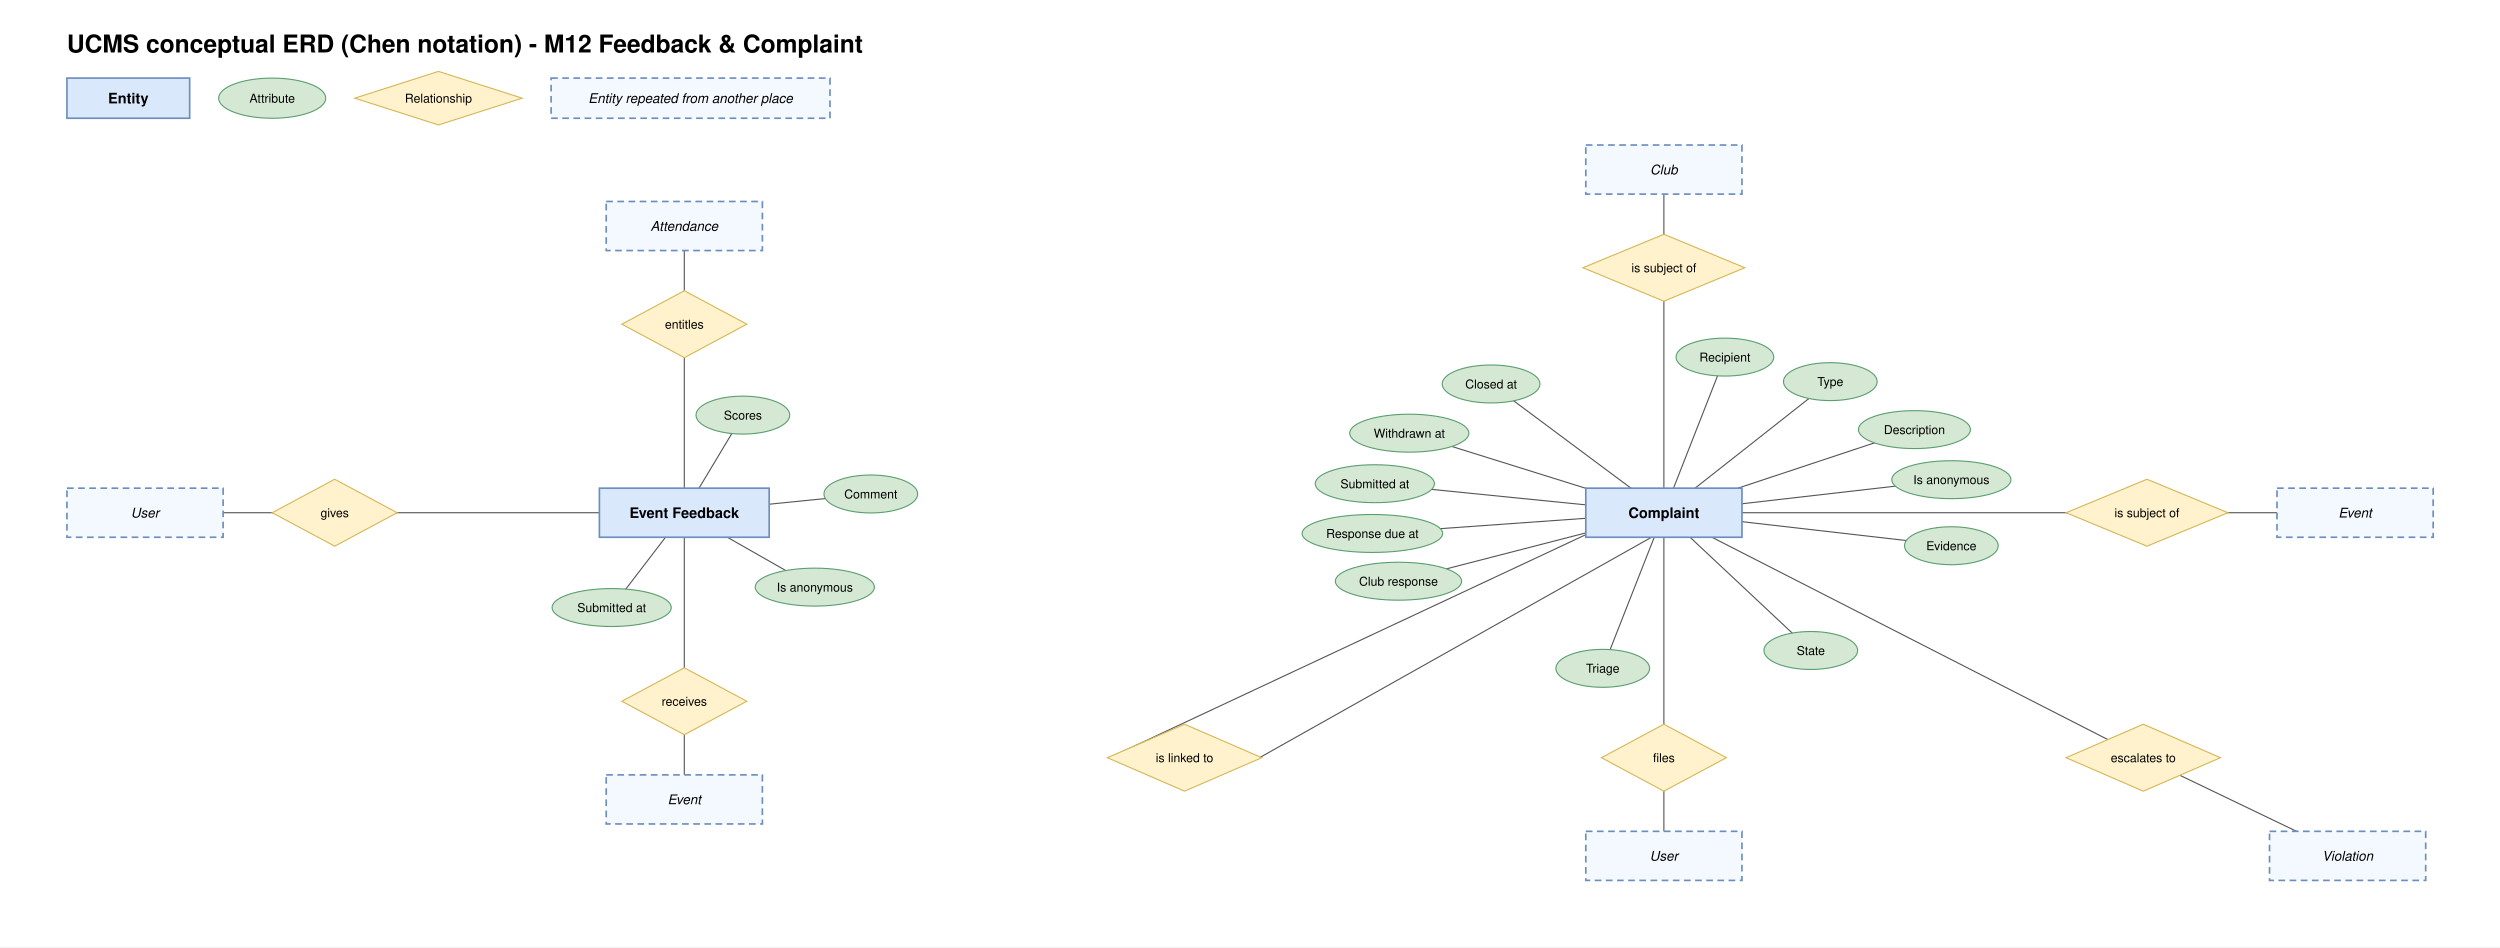
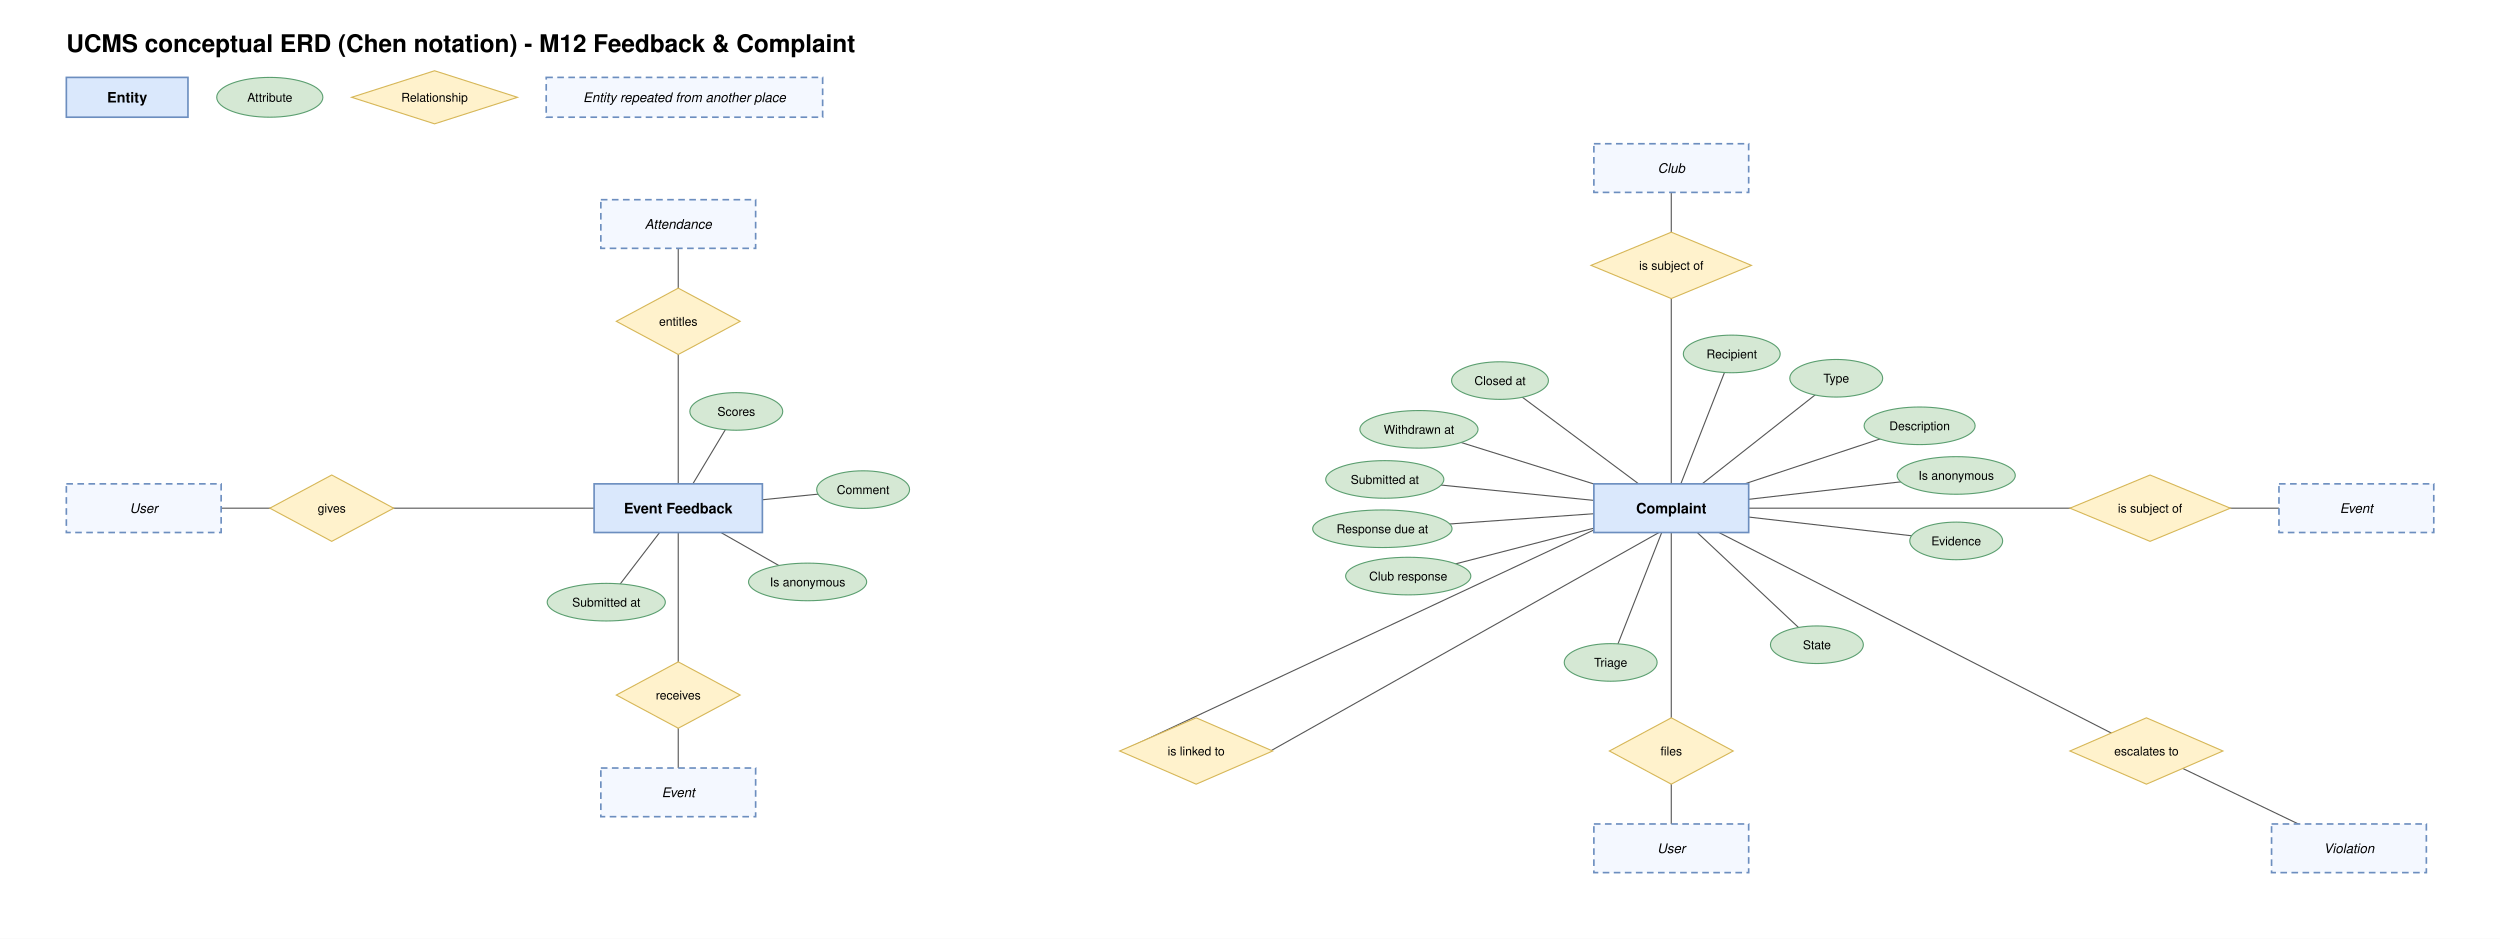
- <svg xmlns="http://www.w3.org/2000/svg" viewBox="0 0 2241 849" width="2241" height="849" font-family="Helvetica, Arial, sans-serif">
+ <svg xmlns="http://www.w3.org/2000/svg" viewBox="0 0 2261 849" width="2261" height="849" font-family="Helvetica, Arial, sans-serif">
  <rect width="100%" height="100%" fill="#ffffff" />
  <line x1="613.4" y1="459.6" x2="665.9" y2="372.1" stroke="#555555" />
  <line x1="613.4" y1="459.6" x2="780.6" y2="442.8" stroke="#555555" />
  <line x1="613.4" y1="459.6" x2="730.4" y2="526.3" stroke="#555555" />
  <line x1="613.4" y1="459.6" x2="548.3" y2="544.6" stroke="#555555" />
  <line x1="613.4" y1="459.6" x2="613.4" y2="628.6" stroke="#555555" />
  <line x1="613.4" y1="628.6" x2="613.4" y2="716.6" stroke="#555555" />
  <line x1="613.4" y1="459.6" x2="613.4" y2="290.6" stroke="#555555" />
  <line x1="613.4" y1="290.6" x2="613.4" y2="202.6" stroke="#555555" />
  <line x1="613.4" y1="459.6" x2="300.0" y2="459.6" stroke="#555555" />
  <line x1="300.0" y1="459.6" x2="130.0" y2="459.6" stroke="#555555" />
-   <line x1="1491.5" y1="459.6" x2="1546.2" y2="320.1" stroke="#555555" />
-   <line x1="1491.5" y1="459.6" x2="1640.7" y2="342.1" stroke="#555555" />
-   <line x1="1491.5" y1="459.6" x2="1716.1" y2="385.1" stroke="#555555" />
-   <line x1="1491.5" y1="459.6" x2="1749.2" y2="430.0" stroke="#555555" />
-   <line x1="1491.5" y1="459.6" x2="1749.2" y2="489.2" stroke="#555555" />
-   <line x1="1491.5" y1="459.6" x2="1623.2" y2="583.1" stroke="#555555" />
-   <line x1="1491.5" y1="459.6" x2="1436.7" y2="599.1" stroke="#555555" />
-   <line x1="1491.5" y1="459.6" x2="1253.6" y2="521.0" stroke="#555555" />
-   <line x1="1491.5" y1="459.6" x2="1230.2" y2="478.2" stroke="#555555" />
-   <line x1="1491.5" y1="459.6" x2="1232.4" y2="433.6" stroke="#555555" />
-   <line x1="1491.5" y1="459.6" x2="1263.3" y2="388.3" stroke="#555555" />
-   <line x1="1491.5" y1="459.6" x2="1336.6" y2="344.2" stroke="#555555" />
-   <line x1="1491.5" y1="459.6" x2="1491.5" y2="679.2" stroke="#555555" />
-   <line x1="1491.5" y1="679.2" x2="1491.5" y2="767.2" stroke="#555555" />
-   <line x1="1491.5" y1="459.6" x2="1491.5" y2="240.0" stroke="#555555" />
-   <line x1="1491.5" y1="240.0" x2="1491.5" y2="152.0" stroke="#555555" />
-   <line x1="1491.5" y1="459.6" x2="1924.5" y2="459.6" stroke="#555555" />
-   <line x1="1924.5" y1="459.6" x2="2111.1" y2="459.6" stroke="#555555" />
-   <line x1="1491.5" y1="459.6" x2="1921.2" y2="679.2" stroke="#555555" />
-   <line x1="1921.2" y1="679.2" x2="2104.4" y2="767.2" stroke="#555555" />
-   <line x1="1463.5" y1="459.6" x2="994.6" y2="679.2" stroke="#555555" />
-   <line x1="1519.5" y1="459.6" x2="1129.0" y2="679.2" stroke="#555555" />
+   <line x1="1511.5" y1="459.6" x2="1566.2" y2="320.1" stroke="#555555" />
+   <line x1="1511.5" y1="459.6" x2="1660.7" y2="342.1" stroke="#555555" />
+   <line x1="1511.5" y1="459.6" x2="1736.1" y2="385.1" stroke="#555555" />
+   <line x1="1511.5" y1="459.6" x2="1769.2" y2="430.0" stroke="#555555" />
+   <line x1="1511.5" y1="459.6" x2="1769.2" y2="489.2" stroke="#555555" />
+   <line x1="1511.5" y1="459.6" x2="1643.2" y2="583.1" stroke="#555555" />
+   <line x1="1511.5" y1="459.6" x2="1456.7" y2="599.1" stroke="#555555" />
+   <line x1="1511.5" y1="459.6" x2="1273.6" y2="521.0" stroke="#555555" />
+   <line x1="1511.5" y1="459.6" x2="1250.2" y2="478.2" stroke="#555555" />
+   <line x1="1511.5" y1="459.6" x2="1252.4" y2="433.6" stroke="#555555" />
+   <line x1="1511.5" y1="459.6" x2="1283.3" y2="388.3" stroke="#555555" />
+   <line x1="1511.5" y1="459.6" x2="1356.6" y2="344.2" stroke="#555555" />
+   <line x1="1511.5" y1="459.6" x2="1511.5" y2="679.2" stroke="#555555" />
+   <line x1="1511.5" y1="679.2" x2="1511.5" y2="767.2" stroke="#555555" />
+   <line x1="1511.5" y1="459.6" x2="1511.5" y2="240.0" stroke="#555555" />
+   <line x1="1511.5" y1="240.0" x2="1511.5" y2="152.0" stroke="#555555" />
+   <line x1="1511.5" y1="459.6" x2="1944.5" y2="459.6" stroke="#555555" />
+   <line x1="1944.5" y1="459.6" x2="2131.1" y2="459.6" stroke="#555555" />
+   <line x1="1511.5" y1="459.6" x2="1941.2" y2="679.2" stroke="#555555" />
+   <line x1="1941.2" y1="679.2" x2="2124.4" y2="767.2" stroke="#555555" />
+   <line x1="1483.5" y1="459.6" x2="1014.6" y2="679.2" stroke="#555555" />
+   <line x1="1539.5" y1="459.6" x2="1149.0" y2="679.2" stroke="#555555" />
  <text x="60" y="47" font-size="22" font-weight="bold">UCMS conceptual ERD (Chen notation) - M12 Feedback &amp; Complaint</text>
  <rect x="60.0" y="70.0" width="110.0" height="36.0" fill="#dae8fc" stroke="#6c8ebf" stroke-width="1.5" />
  <text x="115.0" y="92.7" font-size="13" font-weight="bold" text-anchor="middle">Entity</text>
  <ellipse cx="244.0" cy="88.0" rx="48.0" ry="18.0" fill="#d5e8d4" stroke="#5a9e6f" />
  <text x="244.0" y="92.0" font-size="11" font-weight="normal" text-anchor="middle">Attribute</text>
  <polygon points="318.0,88.0 393.0,64.0 468.0,88.0 393.0,112.0" fill="#fff2cc" stroke="#d6b656" />
  <text x="393.0" y="92.0" font-size="11" font-weight="normal" text-anchor="middle">Relationship</text>
  <rect x="494.0" y="70.0" width="250.0" height="36.0" fill="#f4f8ff" stroke="#6c8ebf" stroke-width="1.5" stroke-dasharray="6 4" />
  <text x="619.0" y="92.3" font-size="12" font-weight="normal" text-anchor="middle" font-style="italic">Entity repeated from another place</text>
  <rect x="537.3" y="437.6" width="152.2" height="44.0" fill="#dae8fc" stroke="#6c8ebf" stroke-width="1.5" />
  <text x="613.4" y="464.3" font-size="13" font-weight="bold" text-anchor="middle">Event Feedback</text>
  <ellipse cx="665.9" cy="372.1" rx="42.0" ry="17.0" fill="#d5e8d4" stroke="#5a9e6f" />
  <text x="665.9" y="376.1" font-size="11" font-weight="normal" text-anchor="middle">Scores</text>
  <ellipse cx="780.6" cy="442.8" rx="42.0" ry="17.0" fill="#d5e8d4" stroke="#5a9e6f" />
  <text x="780.6" y="446.8" font-size="11" font-weight="normal" text-anchor="middle">Comment</text>
  <ellipse cx="730.4" cy="526.3" rx="53.4" ry="17.0" fill="#d5e8d4" stroke="#5a9e6f" />
  <text x="730.4" y="530.3" font-size="11" font-weight="normal" text-anchor="middle">Is anonymous</text>
  <ellipse cx="548.3" cy="544.6" rx="53.4" ry="17.0" fill="#d5e8d4" stroke="#5a9e6f" />
  <text x="548.3" y="548.6" font-size="11" font-weight="normal" text-anchor="middle">Submitted at</text>
  <polygon points="557.4,628.6 613.4,598.6 669.4,628.6 613.4,658.6" fill="#fff2cc" stroke="#d6b656" />
  <text x="613.4" y="632.6" font-size="11" font-weight="normal" text-anchor="middle">receives</text>
  <rect x="543.4" y="694.6" width="140.0" height="44.0" fill="#f4f8ff" stroke="#6c8ebf" stroke-width="1.5" stroke-dasharray="6 4" />
  <text x="613.4" y="720.9" font-size="12" font-weight="normal" text-anchor="middle" font-style="italic">Event</text>
  <polygon points="557.4,290.6 613.4,260.6 669.4,290.6 613.4,320.6" fill="#fff2cc" stroke="#d6b656" />
  <text x="613.4" y="294.6" font-size="11" font-weight="normal" text-anchor="middle">entitles</text>
  <rect x="543.4" y="180.6" width="140.0" height="44.0" fill="#f4f8ff" stroke="#6c8ebf" stroke-width="1.5" stroke-dasharray="6 4" />
  <text x="613.4" y="206.9" font-size="12" font-weight="normal" text-anchor="middle" font-style="italic">Attendance</text>
  <polygon points="244.0,459.6 300.0,429.6 356.0,459.6 300.0,489.6" fill="#fff2cc" stroke="#d6b656" />
  <text x="300.0" y="463.6" font-size="11" font-weight="normal" text-anchor="middle">gives</text>
  <rect x="60.0" y="437.6" width="140.0" height="44.0" fill="#f4f8ff" stroke="#6c8ebf" stroke-width="1.5" stroke-dasharray="6 4" />
  <text x="130.0" y="463.9" font-size="12" font-weight="normal" text-anchor="middle" font-style="italic">User</text>
-   <rect x="1421.5" y="437.6" width="140.0" height="44.0" fill="#dae8fc" stroke="#6c8ebf" stroke-width="1.5" />
-   <text x="1491.5" y="464.3" font-size="13" font-weight="bold" text-anchor="middle">Complaint</text>
-   <ellipse cx="1546.2" cy="320.1" rx="43.8" ry="17.0" fill="#d5e8d4" stroke="#5a9e6f" />
-   <text x="1546.2" y="324.1" font-size="11" font-weight="normal" text-anchor="middle">Recipient</text>
-   <ellipse cx="1640.7" cy="342.1" rx="42.0" ry="17.0" fill="#d5e8d4" stroke="#5a9e6f" />
-   <text x="1640.7" y="346.0" font-size="11" font-weight="normal" text-anchor="middle">Type</text>
-   <ellipse cx="1716.1" cy="385.1" rx="50.2" ry="17.0" fill="#d5e8d4" stroke="#5a9e6f" />
-   <text x="1716.1" y="389.1" font-size="11" font-weight="normal" text-anchor="middle">Description</text>
-   <ellipse cx="1749.2" cy="430.0" rx="53.4" ry="17.0" fill="#d5e8d4" stroke="#5a9e6f" />
-   <text x="1749.2" y="433.9" font-size="11" font-weight="normal" text-anchor="middle">Is anonymous</text>
-   <ellipse cx="1749.2" cy="489.2" rx="42.0" ry="17.0" fill="#d5e8d4" stroke="#5a9e6f" />
-   <text x="1749.2" y="493.2" font-size="11" font-weight="normal" text-anchor="middle">Evidence</text>
-   <ellipse cx="1623.2" cy="583.1" rx="42.0" ry="17.0" fill="#d5e8d4" stroke="#5a9e6f" />
-   <text x="1623.2" y="587.1" font-size="11" font-weight="normal" text-anchor="middle">State</text>
-   <ellipse cx="1436.7" cy="599.1" rx="42.0" ry="17.0" fill="#d5e8d4" stroke="#5a9e6f" />
-   <text x="1436.7" y="603.0" font-size="11" font-weight="normal" text-anchor="middle">Triage</text>
-   <ellipse cx="1253.6" cy="521.0" rx="56.6" ry="17.0" fill="#d5e8d4" stroke="#5a9e6f" />
-   <text x="1253.6" y="525.0" font-size="11" font-weight="normal" text-anchor="middle">Club response</text>
-   <ellipse cx="1230.2" cy="478.2" rx="63.0" ry="17.0" fill="#d5e8d4" stroke="#5a9e6f" />
-   <text x="1230.2" y="482.2" font-size="11" font-weight="normal" text-anchor="middle">Response due at</text>
-   <ellipse cx="1232.4" cy="433.6" rx="53.4" ry="17.0" fill="#d5e8d4" stroke="#5a9e6f" />
-   <text x="1232.4" y="437.6" font-size="11" font-weight="normal" text-anchor="middle">Submitted at</text>
-   <ellipse cx="1263.3" cy="388.3" rx="53.4" ry="17.0" fill="#d5e8d4" stroke="#5a9e6f" />
-   <text x="1263.3" y="392.3" font-size="11" font-weight="normal" text-anchor="middle">Withdrawn at</text>
-   <ellipse cx="1336.6" cy="344.2" rx="43.8" ry="17.0" fill="#d5e8d4" stroke="#5a9e6f" />
-   <text x="1336.6" y="348.2" font-size="11" font-weight="normal" text-anchor="middle">Closed at</text>
-   <polygon points="1435.5,679.2 1491.5,649.2 1547.5,679.2 1491.5,709.2" fill="#fff2cc" stroke="#d6b656" />
-   <text x="1491.5" y="683.2" font-size="11" font-weight="normal" text-anchor="middle">files</text>
-   <rect x="1421.5" y="745.2" width="140.0" height="44.0" fill="#f4f8ff" stroke="#6c8ebf" stroke-width="1.5" stroke-dasharray="6 4" />
-   <text x="1491.5" y="771.5" font-size="12" font-weight="normal" text-anchor="middle" font-style="italic">User</text>
-   <polygon points="1418.9,240.0 1491.5,210.0 1564.0,240.0 1491.5,270.0" fill="#fff2cc" stroke="#d6b656" />
-   <text x="1491.5" y="244.0" font-size="11" font-weight="normal" text-anchor="middle">is subject of</text>
-   <rect x="1421.5" y="130.0" width="140.0" height="44.0" fill="#f4f8ff" stroke="#6c8ebf" stroke-width="1.5" stroke-dasharray="6 4" />
-   <text x="1491.5" y="156.3" font-size="12" font-weight="normal" text-anchor="middle" font-style="italic">Club</text>
-   <polygon points="1852.0,459.6 1924.5,429.6 1997.1,459.6 1924.5,489.6" fill="#fff2cc" stroke="#d6b656" />
-   <text x="1924.5" y="463.6" font-size="11" font-weight="normal" text-anchor="middle">is subject of</text>
-   <rect x="2041.1" y="437.6" width="140.0" height="44.0" fill="#f4f8ff" stroke="#6c8ebf" stroke-width="1.5" stroke-dasharray="6 4" />
-   <text x="2111.1" y="463.9" font-size="12" font-weight="normal" text-anchor="middle" font-style="italic">Event</text>
-   <polygon points="1852.0,679.2 1921.2,649.2 1990.4,679.2 1921.2,709.2" fill="#fff2cc" stroke="#d6b656" />
-   <text x="1921.2" y="683.2" font-size="11" font-weight="normal" text-anchor="middle">escalates to</text>
-   <rect x="2034.4" y="745.2" width="140.0" height="44.0" fill="#f4f8ff" stroke="#6c8ebf" stroke-width="1.5" stroke-dasharray="6 4" />
-   <text x="2104.4" y="771.5" font-size="12" font-weight="normal" text-anchor="middle" font-style="italic">Violation</text>
-   <polygon points="992.6,679.2 1061.8,649.2 1131.0,679.2 1061.8,709.2" fill="#fff2cc" stroke="#d6b656" />
-   <text x="1061.8" y="683.2" font-size="11" font-weight="normal" text-anchor="middle">is linked to</text>
+   <rect x="1441.5" y="437.6" width="140.0" height="44.0" fill="#dae8fc" stroke="#6c8ebf" stroke-width="1.5" />
+   <text x="1511.5" y="464.3" font-size="13" font-weight="bold" text-anchor="middle">Complaint</text>
+   <ellipse cx="1566.2" cy="320.1" rx="43.8" ry="17.0" fill="#d5e8d4" stroke="#5a9e6f" />
+   <text x="1566.2" y="324.1" font-size="11" font-weight="normal" text-anchor="middle">Recipient</text>
+   <ellipse cx="1660.7" cy="342.1" rx="42.0" ry="17.0" fill="#d5e8d4" stroke="#5a9e6f" />
+   <text x="1660.7" y="346.0" font-size="11" font-weight="normal" text-anchor="middle">Type</text>
+   <ellipse cx="1736.1" cy="385.1" rx="50.2" ry="17.0" fill="#d5e8d4" stroke="#5a9e6f" />
+   <text x="1736.1" y="389.1" font-size="11" font-weight="normal" text-anchor="middle">Description</text>
+   <ellipse cx="1769.2" cy="430.0" rx="53.4" ry="17.0" fill="#d5e8d4" stroke="#5a9e6f" />
+   <text x="1769.2" y="433.9" font-size="11" font-weight="normal" text-anchor="middle">Is anonymous</text>
+   <ellipse cx="1769.2" cy="489.2" rx="42.0" ry="17.0" fill="#d5e8d4" stroke="#5a9e6f" />
+   <text x="1769.2" y="493.2" font-size="11" font-weight="normal" text-anchor="middle">Evidence</text>
+   <ellipse cx="1643.2" cy="583.1" rx="42.0" ry="17.0" fill="#d5e8d4" stroke="#5a9e6f" />
+   <text x="1643.2" y="587.1" font-size="11" font-weight="normal" text-anchor="middle">State</text>
+   <ellipse cx="1456.7" cy="599.1" rx="42.0" ry="17.0" fill="#d5e8d4" stroke="#5a9e6f" />
+   <text x="1456.7" y="603.0" font-size="11" font-weight="normal" text-anchor="middle">Triage</text>
+   <ellipse cx="1273.6" cy="521.0" rx="56.6" ry="17.0" fill="#d5e8d4" stroke="#5a9e6f" />
+   <text x="1273.6" y="525.0" font-size="11" font-weight="normal" text-anchor="middle">Club response</text>
+   <ellipse cx="1250.2" cy="478.2" rx="63.0" ry="17.0" fill="#d5e8d4" stroke="#5a9e6f" />
+   <text x="1250.2" y="482.2" font-size="11" font-weight="normal" text-anchor="middle">Response due at</text>
+   <ellipse cx="1252.4" cy="433.6" rx="53.4" ry="17.0" fill="#d5e8d4" stroke="#5a9e6f" />
+   <text x="1252.4" y="437.6" font-size="11" font-weight="normal" text-anchor="middle">Submitted at</text>
+   <ellipse cx="1283.3" cy="388.3" rx="53.4" ry="17.0" fill="#d5e8d4" stroke="#5a9e6f" />
+   <text x="1283.3" y="392.3" font-size="11" font-weight="normal" text-anchor="middle">Withdrawn at</text>
+   <ellipse cx="1356.6" cy="344.2" rx="43.8" ry="17.0" fill="#d5e8d4" stroke="#5a9e6f" />
+   <text x="1356.6" y="348.2" font-size="11" font-weight="normal" text-anchor="middle">Closed at</text>
+   <polygon points="1455.5,679.2 1511.5,649.2 1567.5,679.2 1511.5,709.2" fill="#fff2cc" stroke="#d6b656" />
+   <text x="1511.5" y="683.2" font-size="11" font-weight="normal" text-anchor="middle">files</text>
+   <rect x="1441.5" y="745.2" width="140.0" height="44.0" fill="#f4f8ff" stroke="#6c8ebf" stroke-width="1.5" stroke-dasharray="6 4" />
+   <text x="1511.5" y="771.5" font-size="12" font-weight="normal" text-anchor="middle" font-style="italic">User</text>
+   <polygon points="1438.9,240.0 1511.5,210.0 1584.0,240.0 1511.5,270.0" fill="#fff2cc" stroke="#d6b656" />
+   <text x="1511.5" y="244.0" font-size="11" font-weight="normal" text-anchor="middle">is subject of</text>
+   <rect x="1441.5" y="130.0" width="140.0" height="44.0" fill="#f4f8ff" stroke="#6c8ebf" stroke-width="1.5" stroke-dasharray="6 4" />
+   <text x="1511.5" y="156.3" font-size="12" font-weight="normal" text-anchor="middle" font-style="italic">Club</text>
+   <polygon points="1872.0,459.6 1944.5,429.6 2017.1,459.6 1944.5,489.6" fill="#fff2cc" stroke="#d6b656" />
+   <text x="1944.5" y="463.6" font-size="11" font-weight="normal" text-anchor="middle">is subject of</text>
+   <rect x="2061.1" y="437.6" width="140.0" height="44.0" fill="#f4f8ff" stroke="#6c8ebf" stroke-width="1.5" stroke-dasharray="6 4" />
+   <text x="2131.1" y="463.9" font-size="12" font-weight="normal" text-anchor="middle" font-style="italic">Event</text>
+   <polygon points="1872.0,679.2 1941.2,649.2 2010.4,679.2 1941.2,709.2" fill="#fff2cc" stroke="#d6b656" />
+   <text x="1941.2" y="683.2" font-size="11" font-weight="normal" text-anchor="middle">escalates to</text>
+   <rect x="2054.4" y="745.2" width="140.0" height="44.0" fill="#f4f8ff" stroke="#6c8ebf" stroke-width="1.5" stroke-dasharray="6 4" />
+   <text x="2124.4" y="771.5" font-size="12" font-weight="normal" text-anchor="middle" font-style="italic">Violation</text>
+   <polygon points="1012.6,679.2 1081.8,649.2 1151.0,679.2 1081.8,709.2" fill="#fff2cc" stroke="#d6b656" />
+   <text x="1081.8" y="683.2" font-size="11" font-weight="normal" text-anchor="middle">is linked to</text>
</svg>
